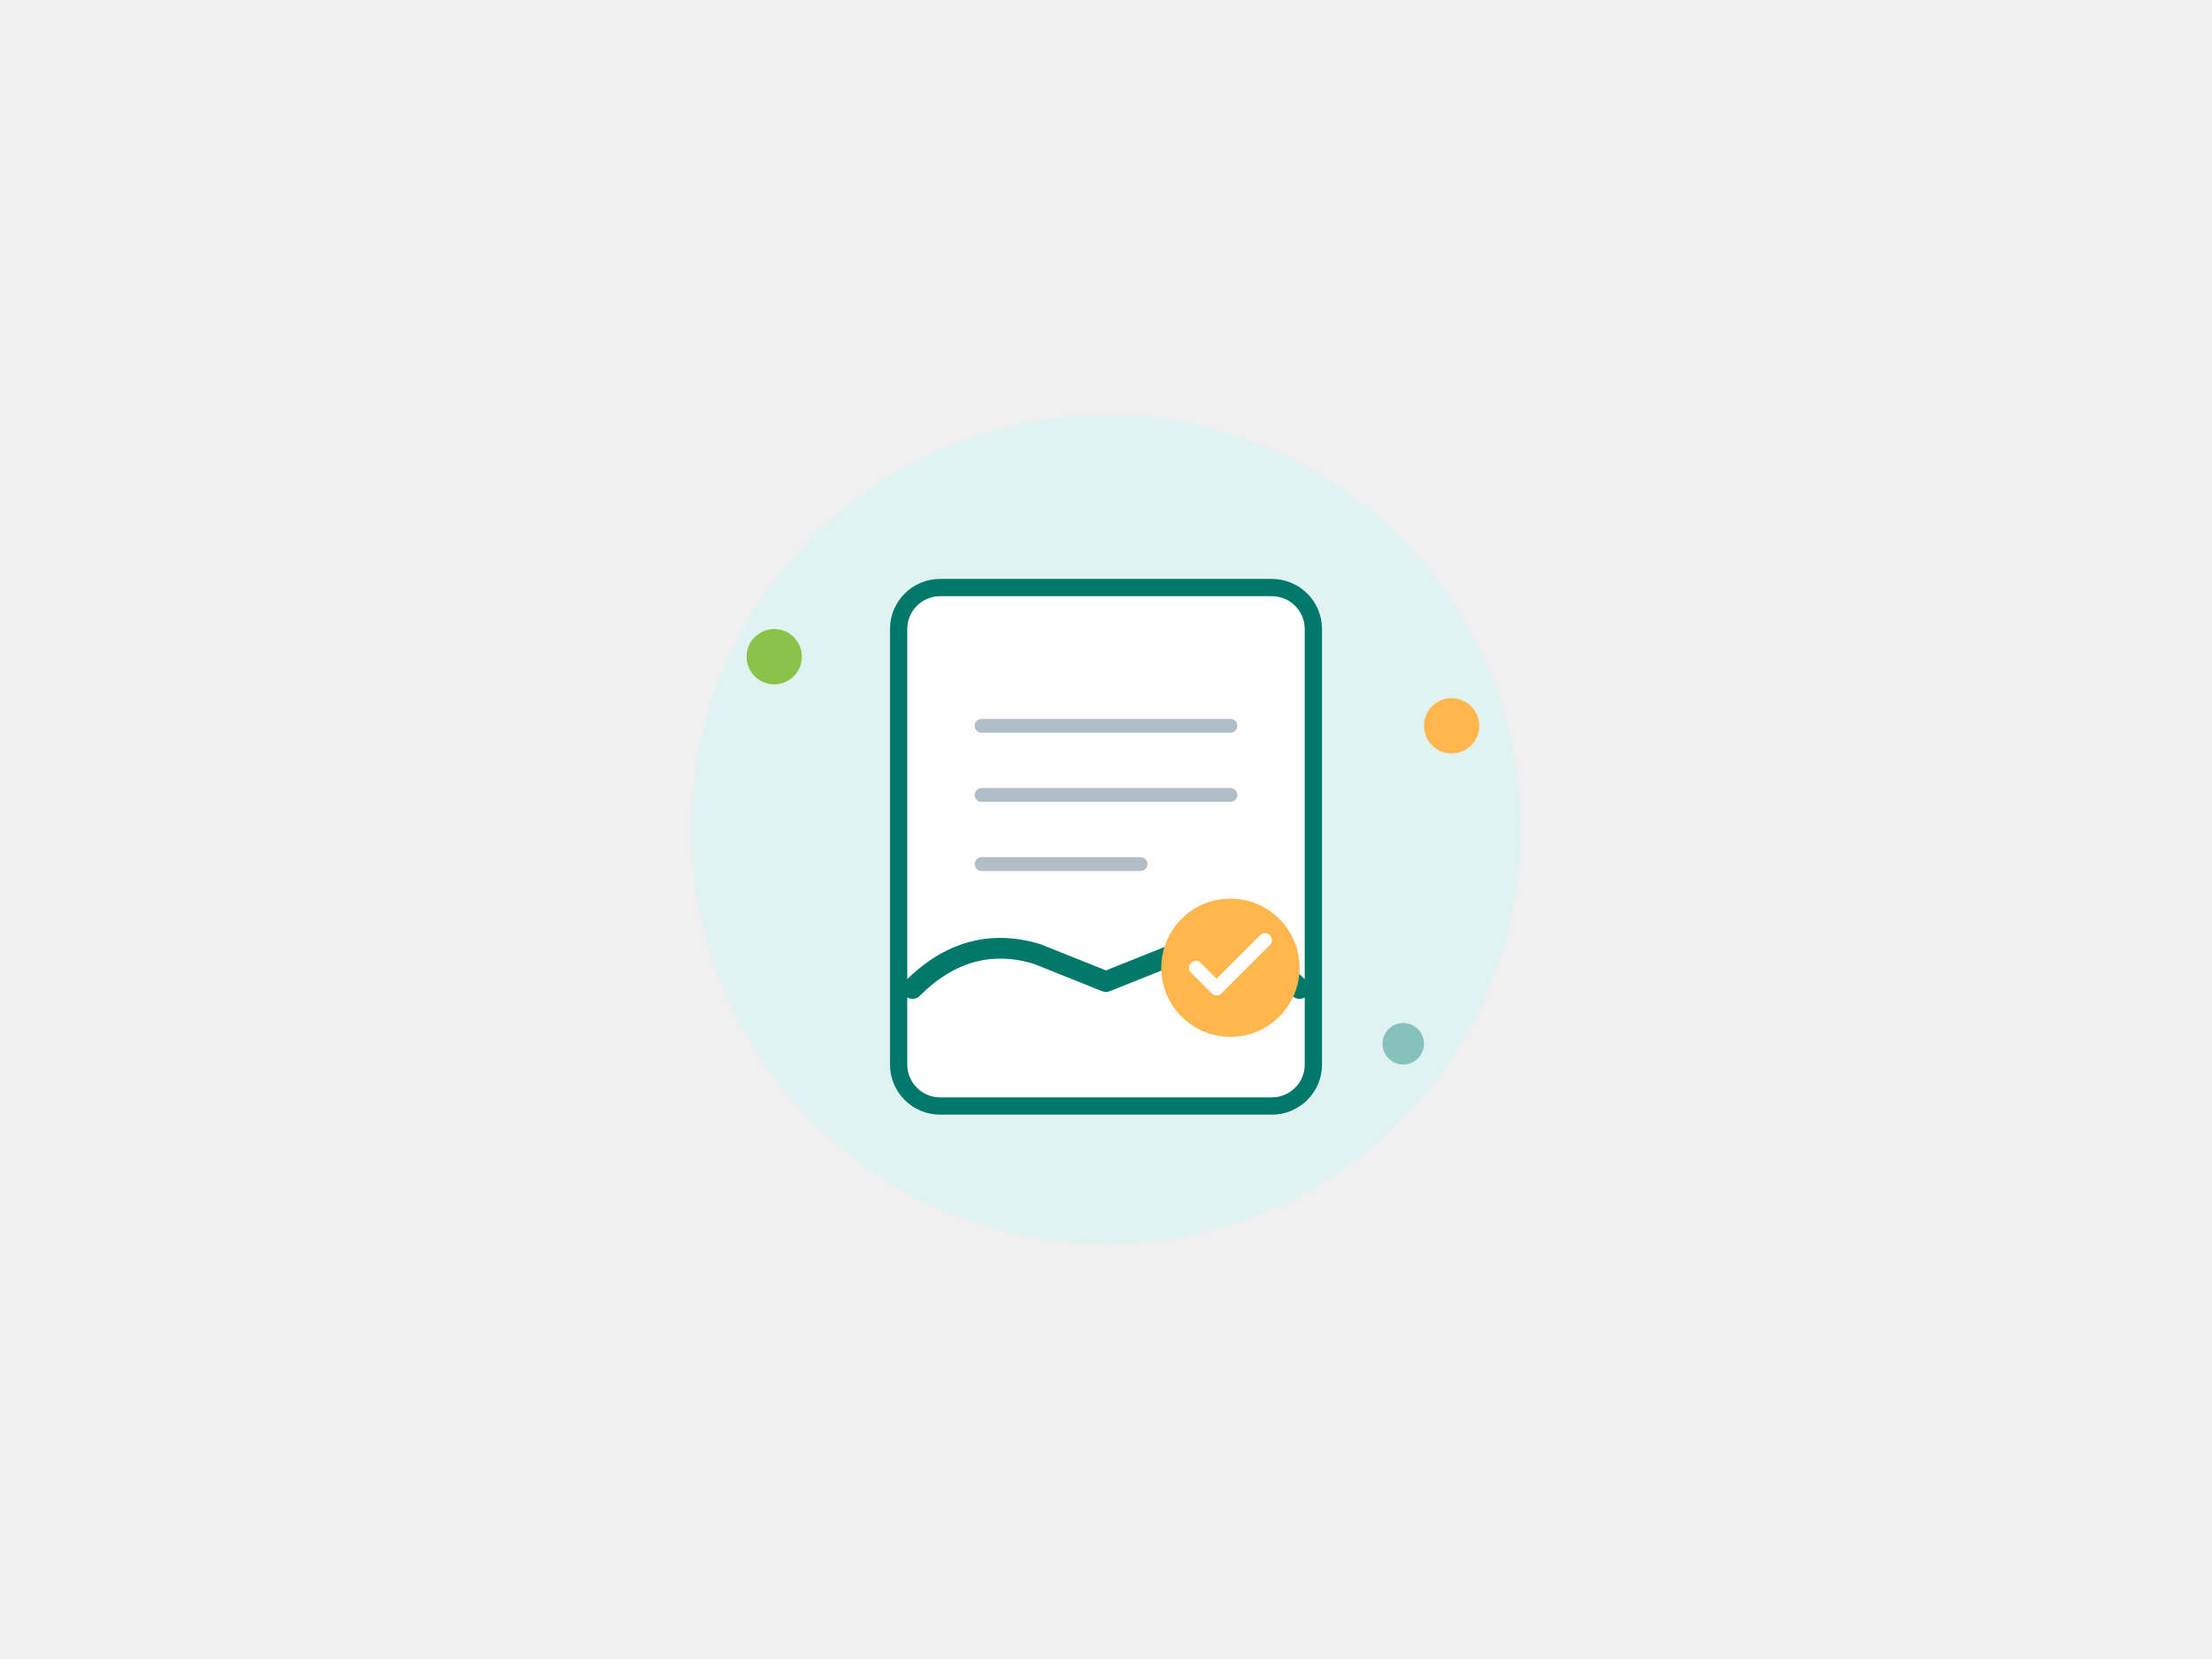
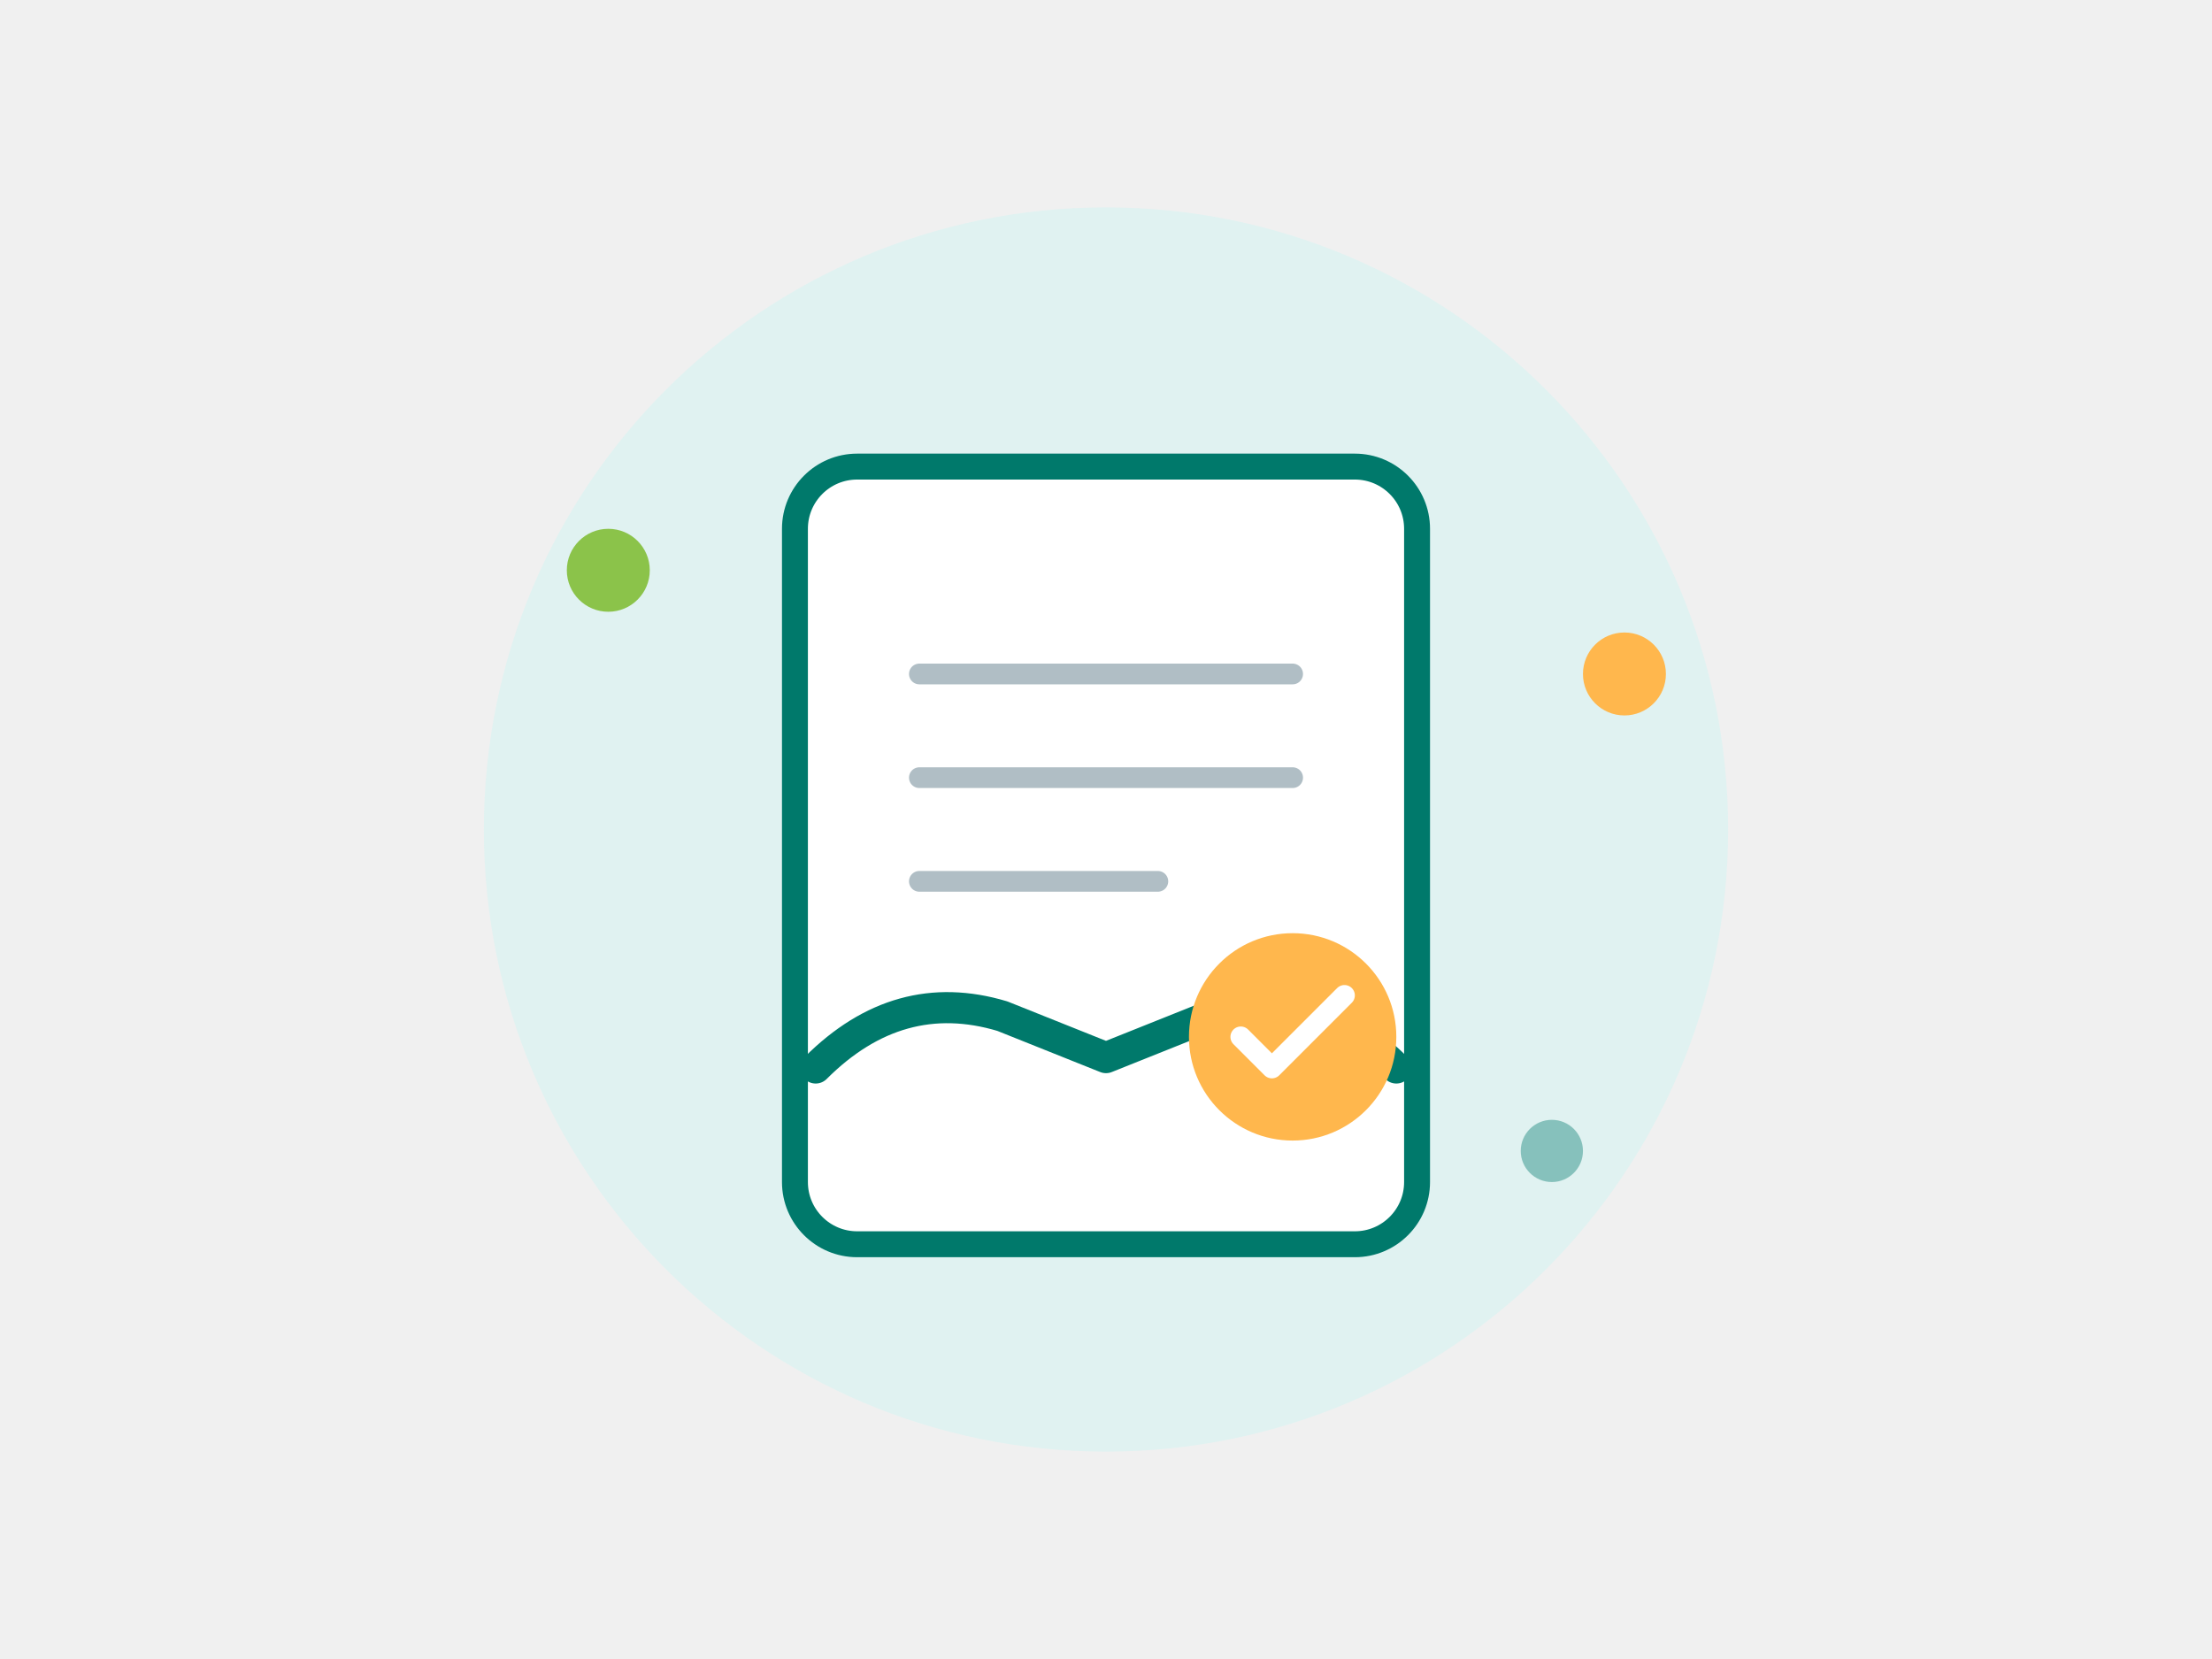
<svg xmlns="http://www.w3.org/2000/svg" viewBox="0 0 320 240">
-   <g transform="translate(60,40)">
+   <g transform="translate(160,120) scale(1.5) translate(-100,-80)">
    <circle cx="100" cy="80" r="60" fill="#E0F2F1" />
    <rect x="70" y="45" width="60" height="75" rx="6" fill="white" stroke="#00796B" stroke-width="2.5" />
    <line x1="82" y1="65" x2="118" y2="65" stroke="#B0BEC5" stroke-width="2" stroke-linecap="round" />
    <line x1="82" y1="75" x2="118" y2="75" stroke="#B0BEC5" stroke-width="2" stroke-linecap="round" />
    <line x1="82" y1="85" x2="105" y2="85" stroke="#B0BEC5" stroke-width="2" stroke-linecap="round" />
    <path d="M 72 103 Q 80 95 90 98 L 100 102 L 110 98 Q 120 95 128 103" fill="none" stroke="#00796B" stroke-width="3" stroke-linecap="round" stroke-linejoin="round" />
    <circle cx="118" cy="100" r="10" fill="#FFB74D" />
    <path d="M 113 100 L 116 103 L 123 96" fill="none" stroke="white" stroke-width="2" stroke-linecap="round" stroke-linejoin="round" />
    <circle cx="52" cy="55" r="4" fill="#8BC34A" />
    <circle cx="150" cy="65" r="4" fill="#FFB74D" />
    <circle cx="143" cy="111" r="3" fill="#00796B" opacity="0.4" />
  </g>
</svg>
